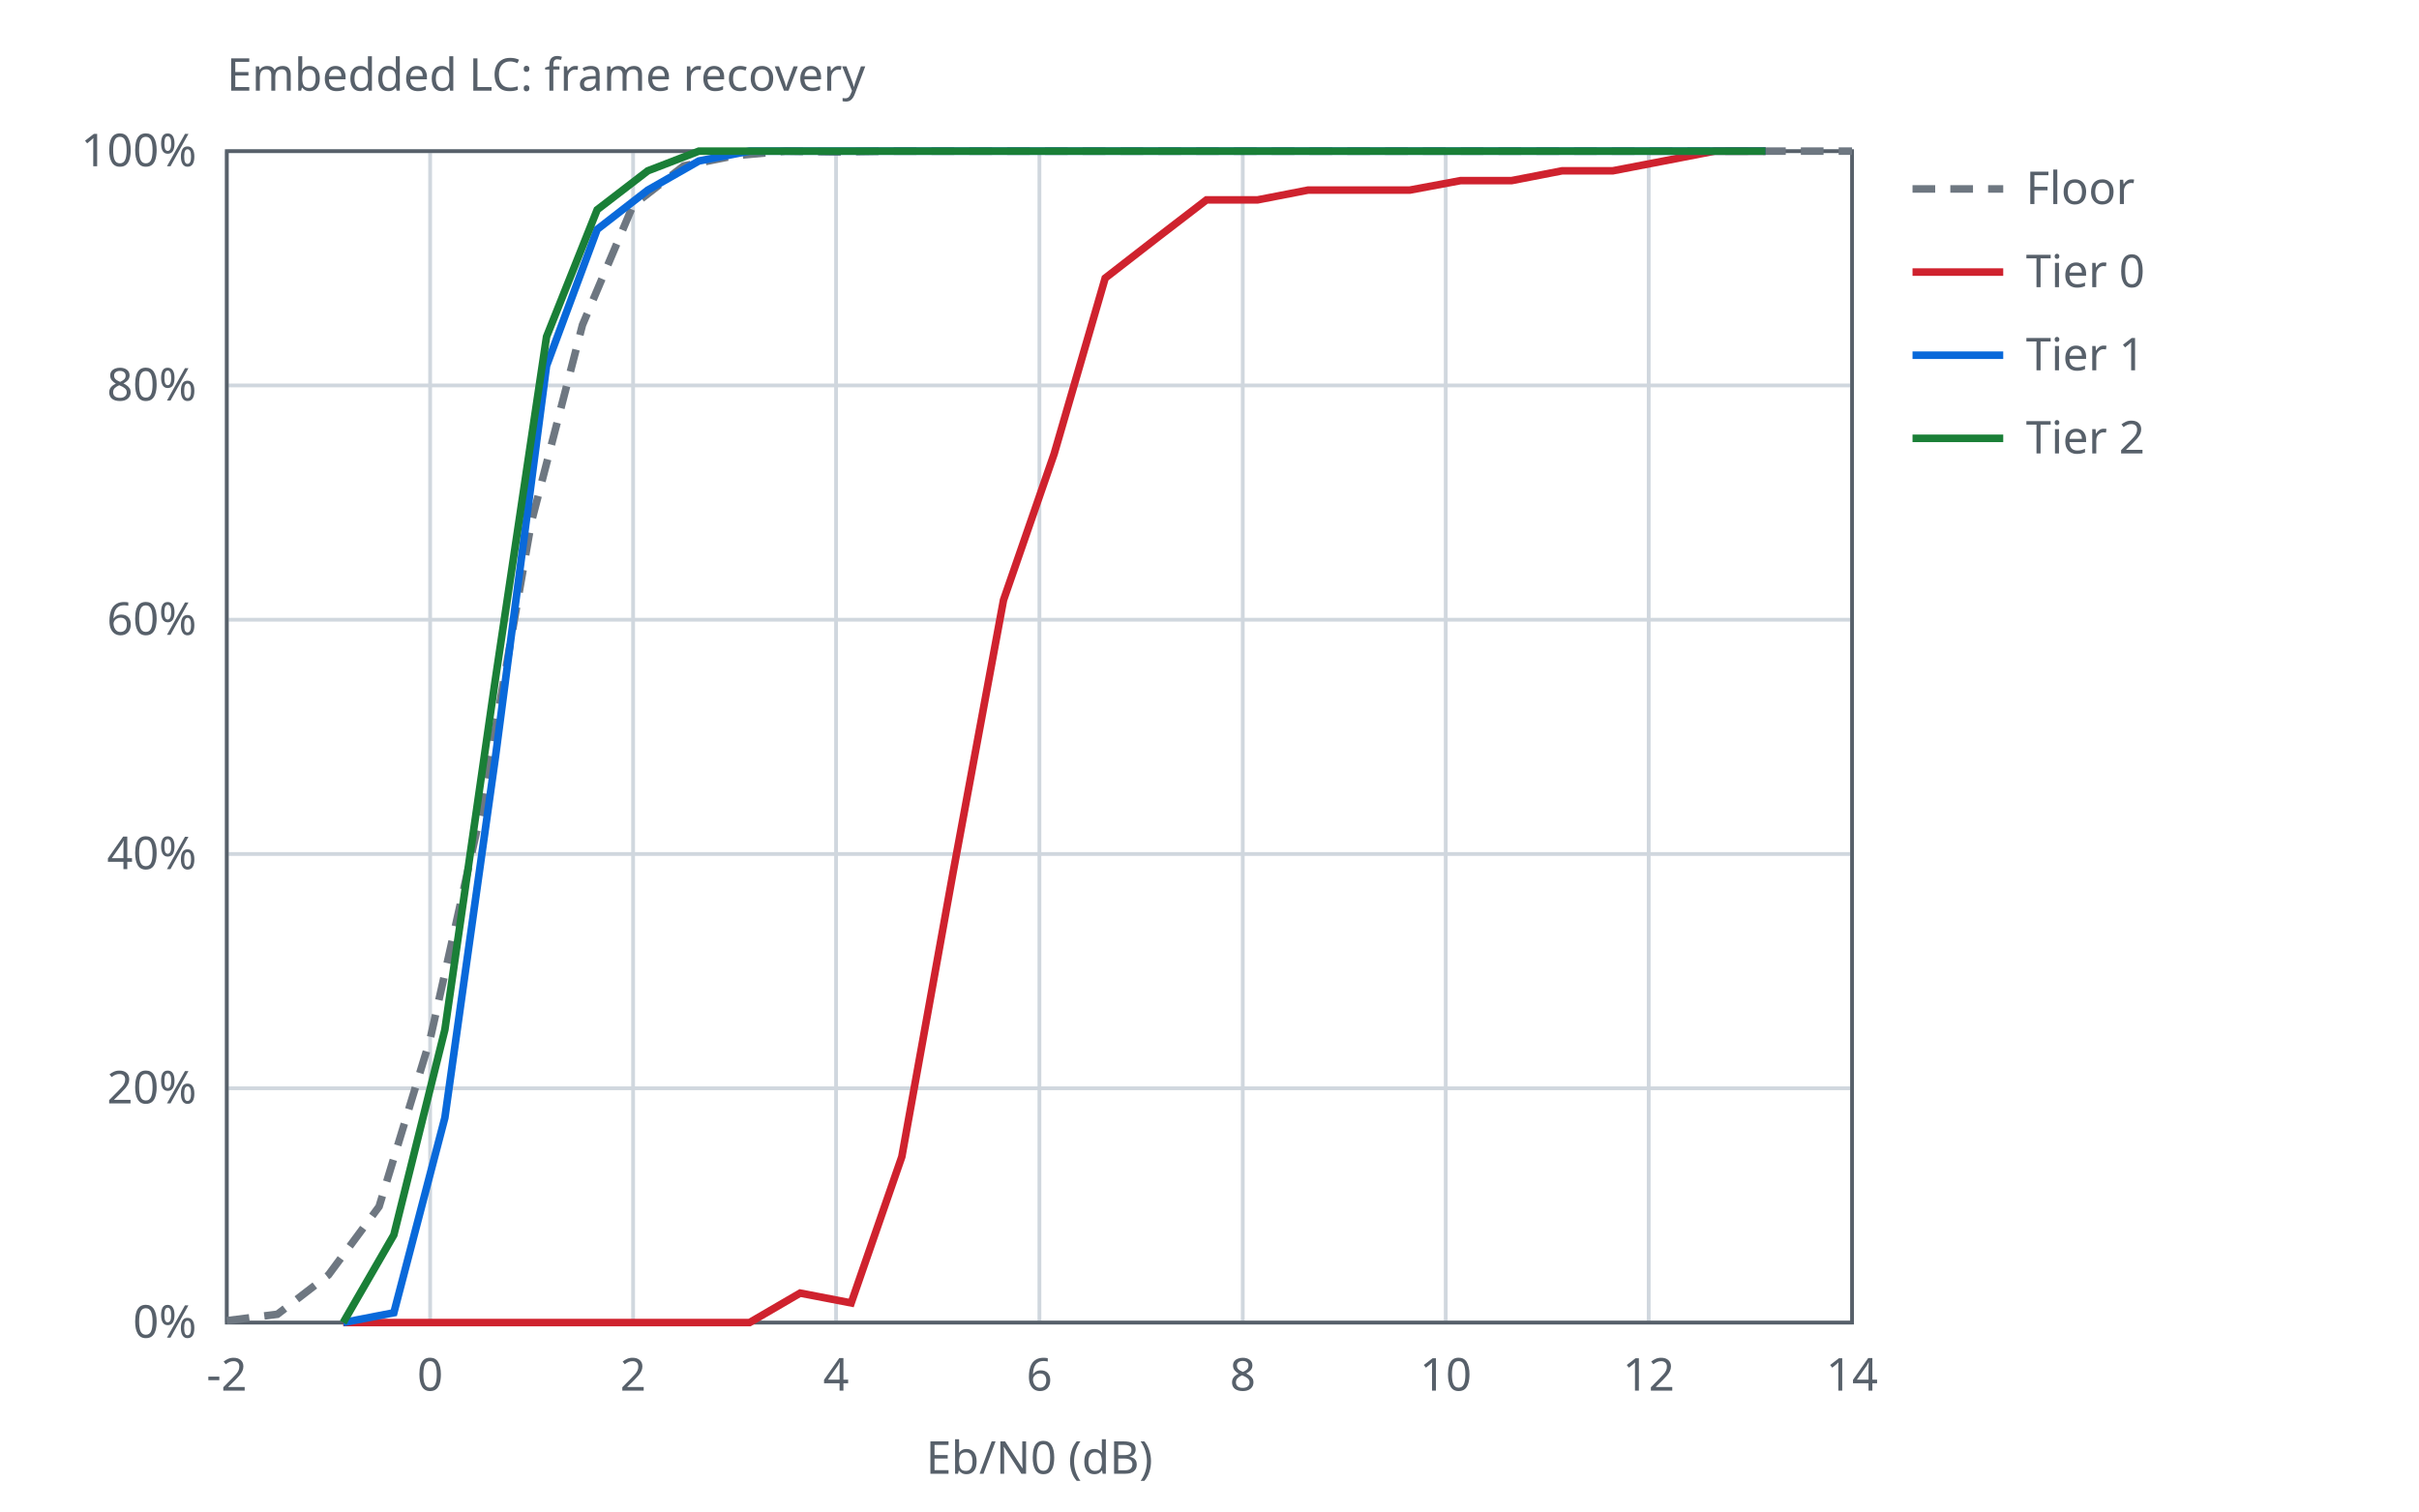
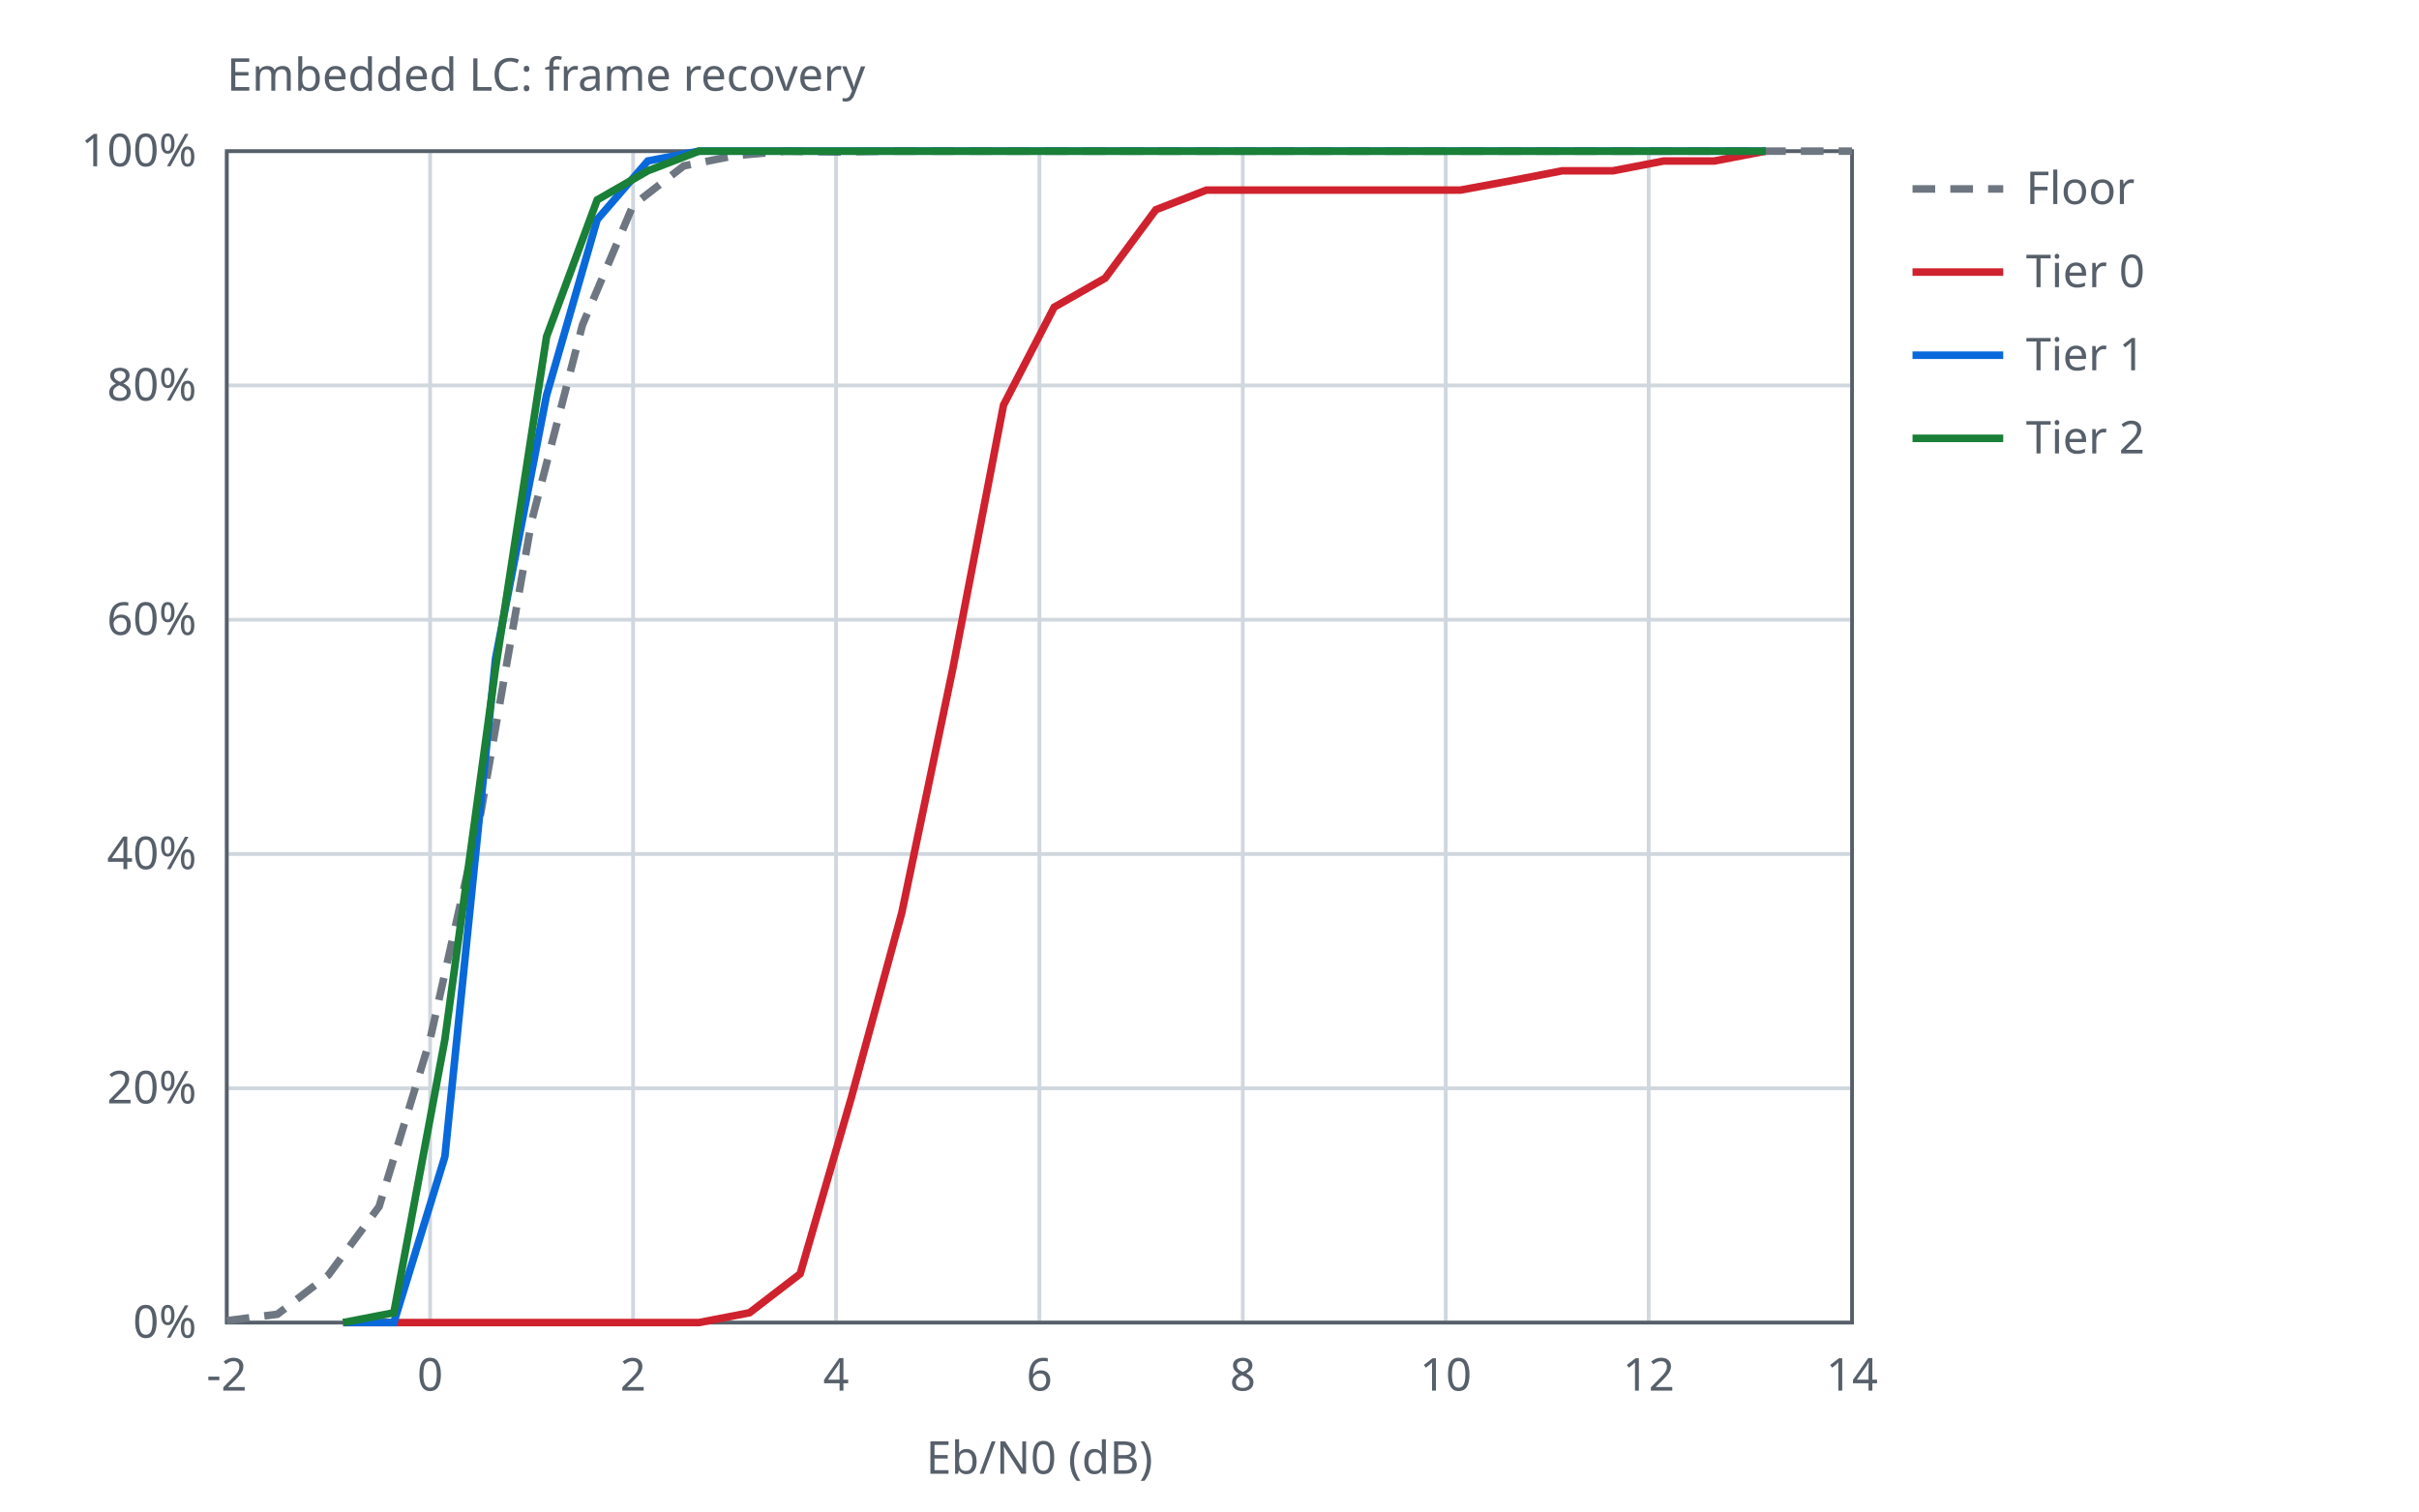
<svg xmlns="http://www.w3.org/2000/svg" width="640" height="400" viewBox="0 0 640 400">
  <style>text{font-family:sans-serif;font-size:12px;fill:#57606a}.ax{stroke:#57606a;stroke-width:1;fill:none}.gr{stroke:#d0d7de;stroke-width:1}.s0{stroke:#6e7781}.s1{stroke:#cf222e}.s2{stroke:#0969da}.s3{stroke:#1a7f37}.l{fill:none;stroke-width:2}@media (prefers-color-scheme:dark){text{fill:#c9d1d9}.ax{stroke:#8b949e}.gr{stroke:#30363d}.s0{stroke:#8b949e}.s1{stroke:#ff7b72}.s2{stroke:#58a6ff}.s3{stroke:#3fb950}}</style>
  <text x="60.0" y="24">Embedded LC: frame recovery</text>
  <line class="gr" x1="60.0" y1="350.0" x2="60.0" y2="40.0" />
  <text x="60.0" y="368.0" text-anchor="middle">-2</text>
  <line class="gr" x1="113.8" y1="350.0" x2="113.8" y2="40.0" />
  <text x="113.8" y="368.0" text-anchor="middle">0</text>
  <line class="gr" x1="167.5" y1="350.0" x2="167.5" y2="40.0" />
  <text x="167.5" y="368.0" text-anchor="middle">2</text>
  <line class="gr" x1="221.2" y1="350.0" x2="221.2" y2="40.0" />
  <text x="221.2" y="368.0" text-anchor="middle">4</text>
  <line class="gr" x1="275.0" y1="350.0" x2="275.0" y2="40.0" />
  <text x="275.0" y="368.0" text-anchor="middle">6</text>
  <line class="gr" x1="328.8" y1="350.0" x2="328.8" y2="40.0" />
  <text x="328.8" y="368.0" text-anchor="middle">8</text>
  <line class="gr" x1="382.5" y1="350.0" x2="382.5" y2="40.0" />
  <text x="382.5" y="368.0" text-anchor="middle">10</text>
  <line class="gr" x1="436.2" y1="350.0" x2="436.2" y2="40.0" />
  <text x="436.2" y="368.0" text-anchor="middle">12</text>
  <line class="gr" x1="490.0" y1="350.0" x2="490.0" y2="40.0" />
  <text x="490.0" y="368.0" text-anchor="middle">14</text>
  <line class="gr" x1="60.0" y1="350.0" x2="490.0" y2="350.0" />
  <text x="52.0" y="354.0" text-anchor="end">0%</text>
  <line class="gr" x1="60.0" y1="288.0" x2="490.0" y2="288.0" />
  <text x="52.0" y="292.0" text-anchor="end">20%</text>
  <line class="gr" x1="60.0" y1="226.0" x2="490.0" y2="226.0" />
  <text x="52.0" y="230.0" text-anchor="end">40%</text>
  <line class="gr" x1="60.0" y1="164.0" x2="490.0" y2="164.0" />
  <text x="52.0" y="168.0" text-anchor="end">60%</text>
  <line class="gr" x1="60.0" y1="102.0" x2="490.0" y2="102.0" />
  <text x="52.0" y="106.0" text-anchor="end">80%</text>
  <line class="gr" x1="60.0" y1="40.0" x2="490.0" y2="40.0" />
  <text x="52.0" y="44.0" text-anchor="end">100%</text>
  <rect class="ax" x="60.0" y="40.0" width="430.0" height="310.0" />
  <text x="275.0" y="390.0" text-anchor="middle">Eb/N0 (dB)</text>
  <polyline class="l s0" stroke-dasharray="6 4" points="60.0,349.5 73.4,347.8 86.9,337.4 100.3,319.3 113.8,275.0 127.2,215.1 140.6,138.1 154.1,86.0 167.5,54.3 180.9,43.9 194.4,41.2 207.8,40.0 221.2,40.2 234.7,40.0 248.1,40.0 261.6,40.0 275.0,40.0 288.4,40.0 301.9,40.0 315.3,40.0 328.8,40.0 342.2,40.0 355.6,40.0 369.1,40.0 382.5,40.0 395.9,40.0 409.4,40.0 422.8,40.0 436.2,40.0 449.7,40.0 463.1,40.0 476.6,40.0 490.0,40.0" />
  <line class="l s0" stroke-dasharray="6 4" x1="506.0" y1="50.0" x2="530.0" y2="50.0" />
  <text x="536.0" y="54.0">Floor</text>
-   <polyline class="l s1" points="90.8,350.0 104.2,350.0 117.7,350.0 131.1,350.0 144.6,350.0 158.0,350.0 171.4,350.0 184.9,350.0 198.3,350.0 211.7,342.2 225.2,344.8 238.6,306.1 252.1,231.2 265.5,158.8 278.9,120.1 292.4,73.6 305.8,63.2 319.2,52.9 332.7,52.9 346.1,50.3 359.6,50.3 373.0,50.3 386.4,47.8 399.9,47.8 413.3,45.2 426.7,45.2 440.2,42.6 453.6,40.0 467.1,40.0" />
+   <polyline class="l s1" points="90.8,350.0 104.2,350.0 117.7,350.0 131.1,350.0 144.6,350.0 158.0,350.0 171.4,350.0 184.9,350.0 198.3,347.4 211.7,337.1 225.2,290.6 238.6,241.5 252.1,176.9 265.5,107.2 278.9,81.3 292.4,73.6 305.8,55.5 319.2,50.3 332.7,50.3 346.1,50.3 359.6,50.3 373.0,50.3 386.4,50.3 399.9,47.8 413.3,45.2 426.7,45.2 440.2,42.6 453.6,42.6 467.1,40.0" />
  <line class="l s1" x1="506.0" y1="72.0" x2="530.0" y2="72.0" />
  <text x="536.0" y="76.0">Tier 0</text>
-   <polyline class="l s2" points="90.8,350.0 104.2,347.4 117.7,295.8 131.1,200.2 144.6,96.8 158.0,60.7 171.4,50.3 184.9,42.6 198.3,40.0 211.7,40.0 225.2,40.0 238.6,40.0 252.1,40.0 265.5,40.0 278.9,40.0 292.4,40.0 305.8,40.0 319.2,40.0 332.7,40.0 346.1,40.0 359.6,40.0 373.0,40.0 386.4,40.0 399.9,40.0 413.3,40.0 426.7,40.0 440.2,40.0 453.6,40.0 467.1,40.0" />
+   <polyline class="l s2" points="90.8,350.0 104.2,350.0 117.7,306.1 131.1,174.3 144.6,104.6 158.0,58.1 171.4,42.6 184.9,40.0 198.3,40.0 211.7,40.0 225.2,40.0 238.6,40.0 252.1,40.0 265.5,40.0 278.9,40.0 292.4,40.0 305.8,40.0 319.2,40.0 332.7,40.0 346.1,40.0 359.6,40.0 373.0,40.0 386.4,40.0 399.9,40.0 413.3,40.0 426.7,40.0 440.2,40.0 453.6,40.0 467.1,40.0" />
  <line class="l s2" x1="506.0" y1="94.0" x2="530.0" y2="94.0" />
  <text x="536.0" y="98.0">Tier 1</text>
-   <polyline class="l s3" points="90.8,350.0 104.2,326.8 117.7,272.5 131.1,179.5 144.6,89.1 158.0,55.5 171.4,45.2 184.9,40.0 198.3,40.0 211.7,40.0 225.2,40.0 238.6,40.0 252.1,40.0 265.5,40.0 278.9,40.0 292.4,40.0 305.8,40.0 319.2,40.0 332.7,40.0 346.1,40.0 359.6,40.0 373.0,40.0 386.4,40.0 399.9,40.0 413.3,40.0 426.7,40.0 440.2,40.0 453.6,40.0 467.1,40.0" />
+   <polyline class="l s3" points="90.8,350.0 104.2,347.4 117.7,275.1 131.1,176.9 144.6,89.1 158.0,52.9 171.4,45.2 184.9,40.0 198.3,40.0 211.7,40.0 225.2,40.0 238.6,40.0 252.1,40.0 265.5,40.0 278.9,40.0 292.4,40.0 305.8,40.0 319.2,40.0 332.7,40.0 346.1,40.0 359.6,40.0 373.0,40.0 386.4,40.0 399.9,40.0 413.3,40.0 426.7,40.0 440.2,40.0 453.6,40.0 467.1,40.0" />
  <line class="l s3" x1="506.0" y1="116.0" x2="530.0" y2="116.0" />
  <text x="536.0" y="120.0">Tier 2</text>
</svg>
